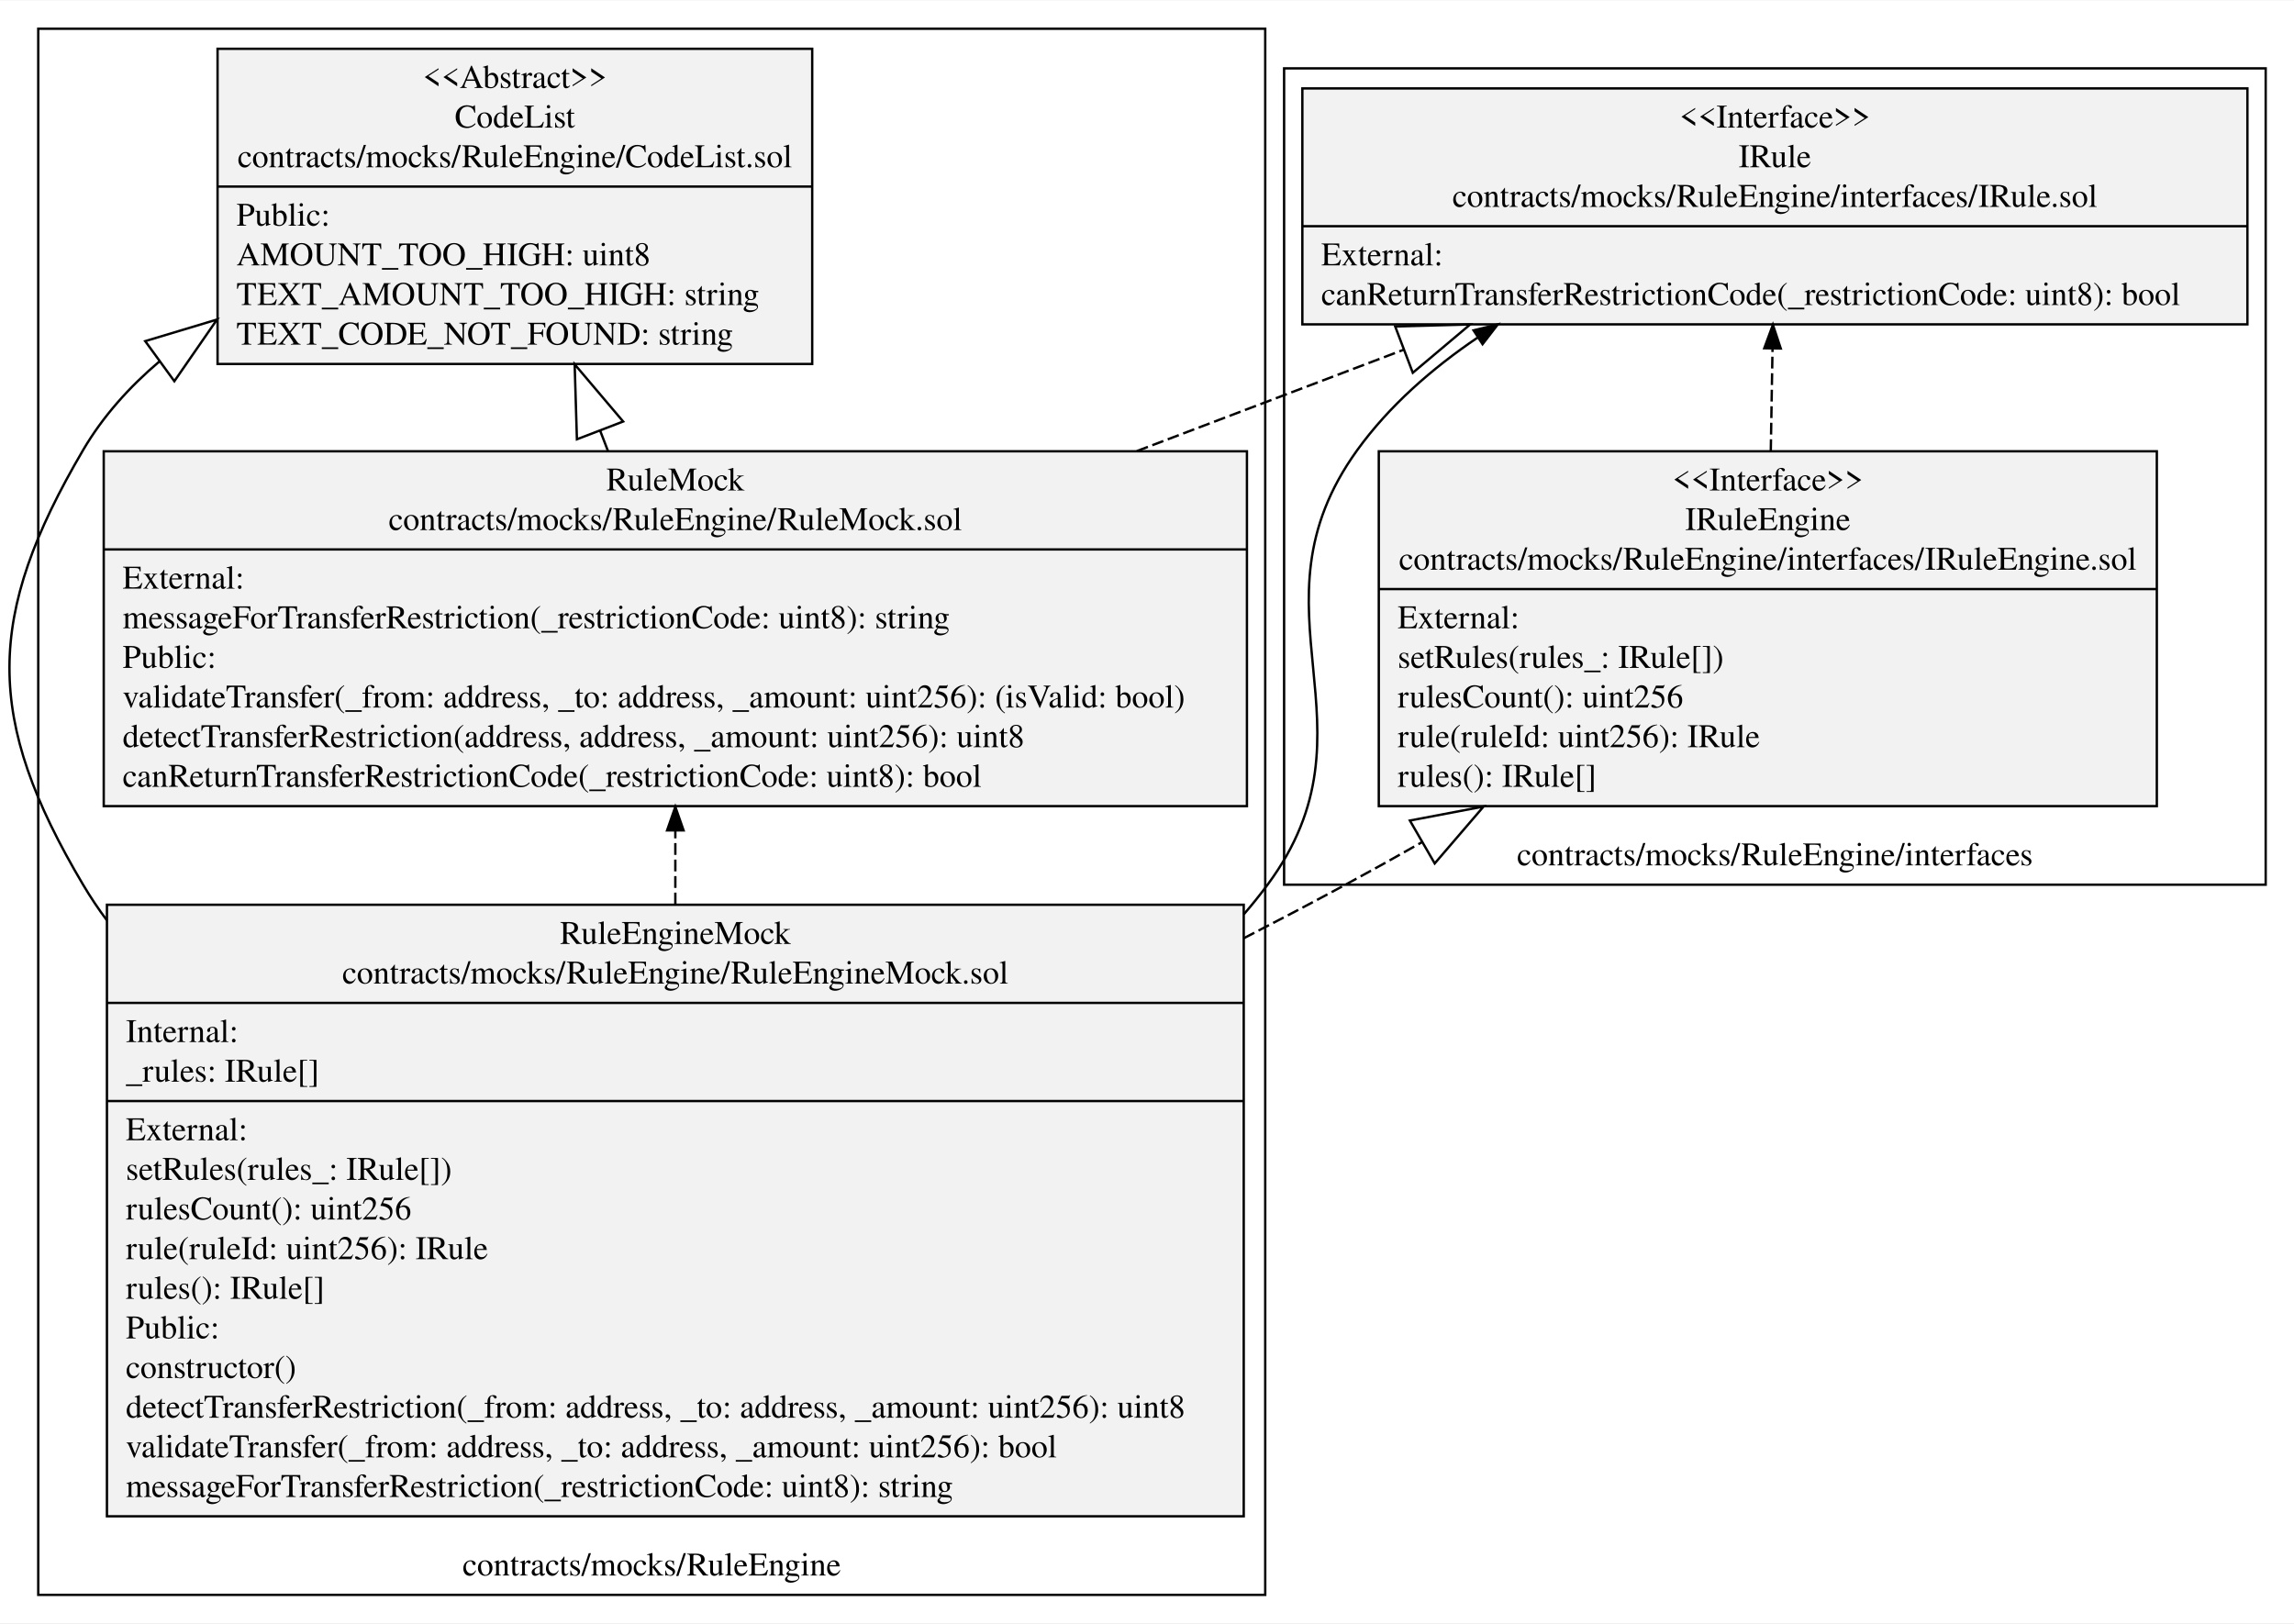
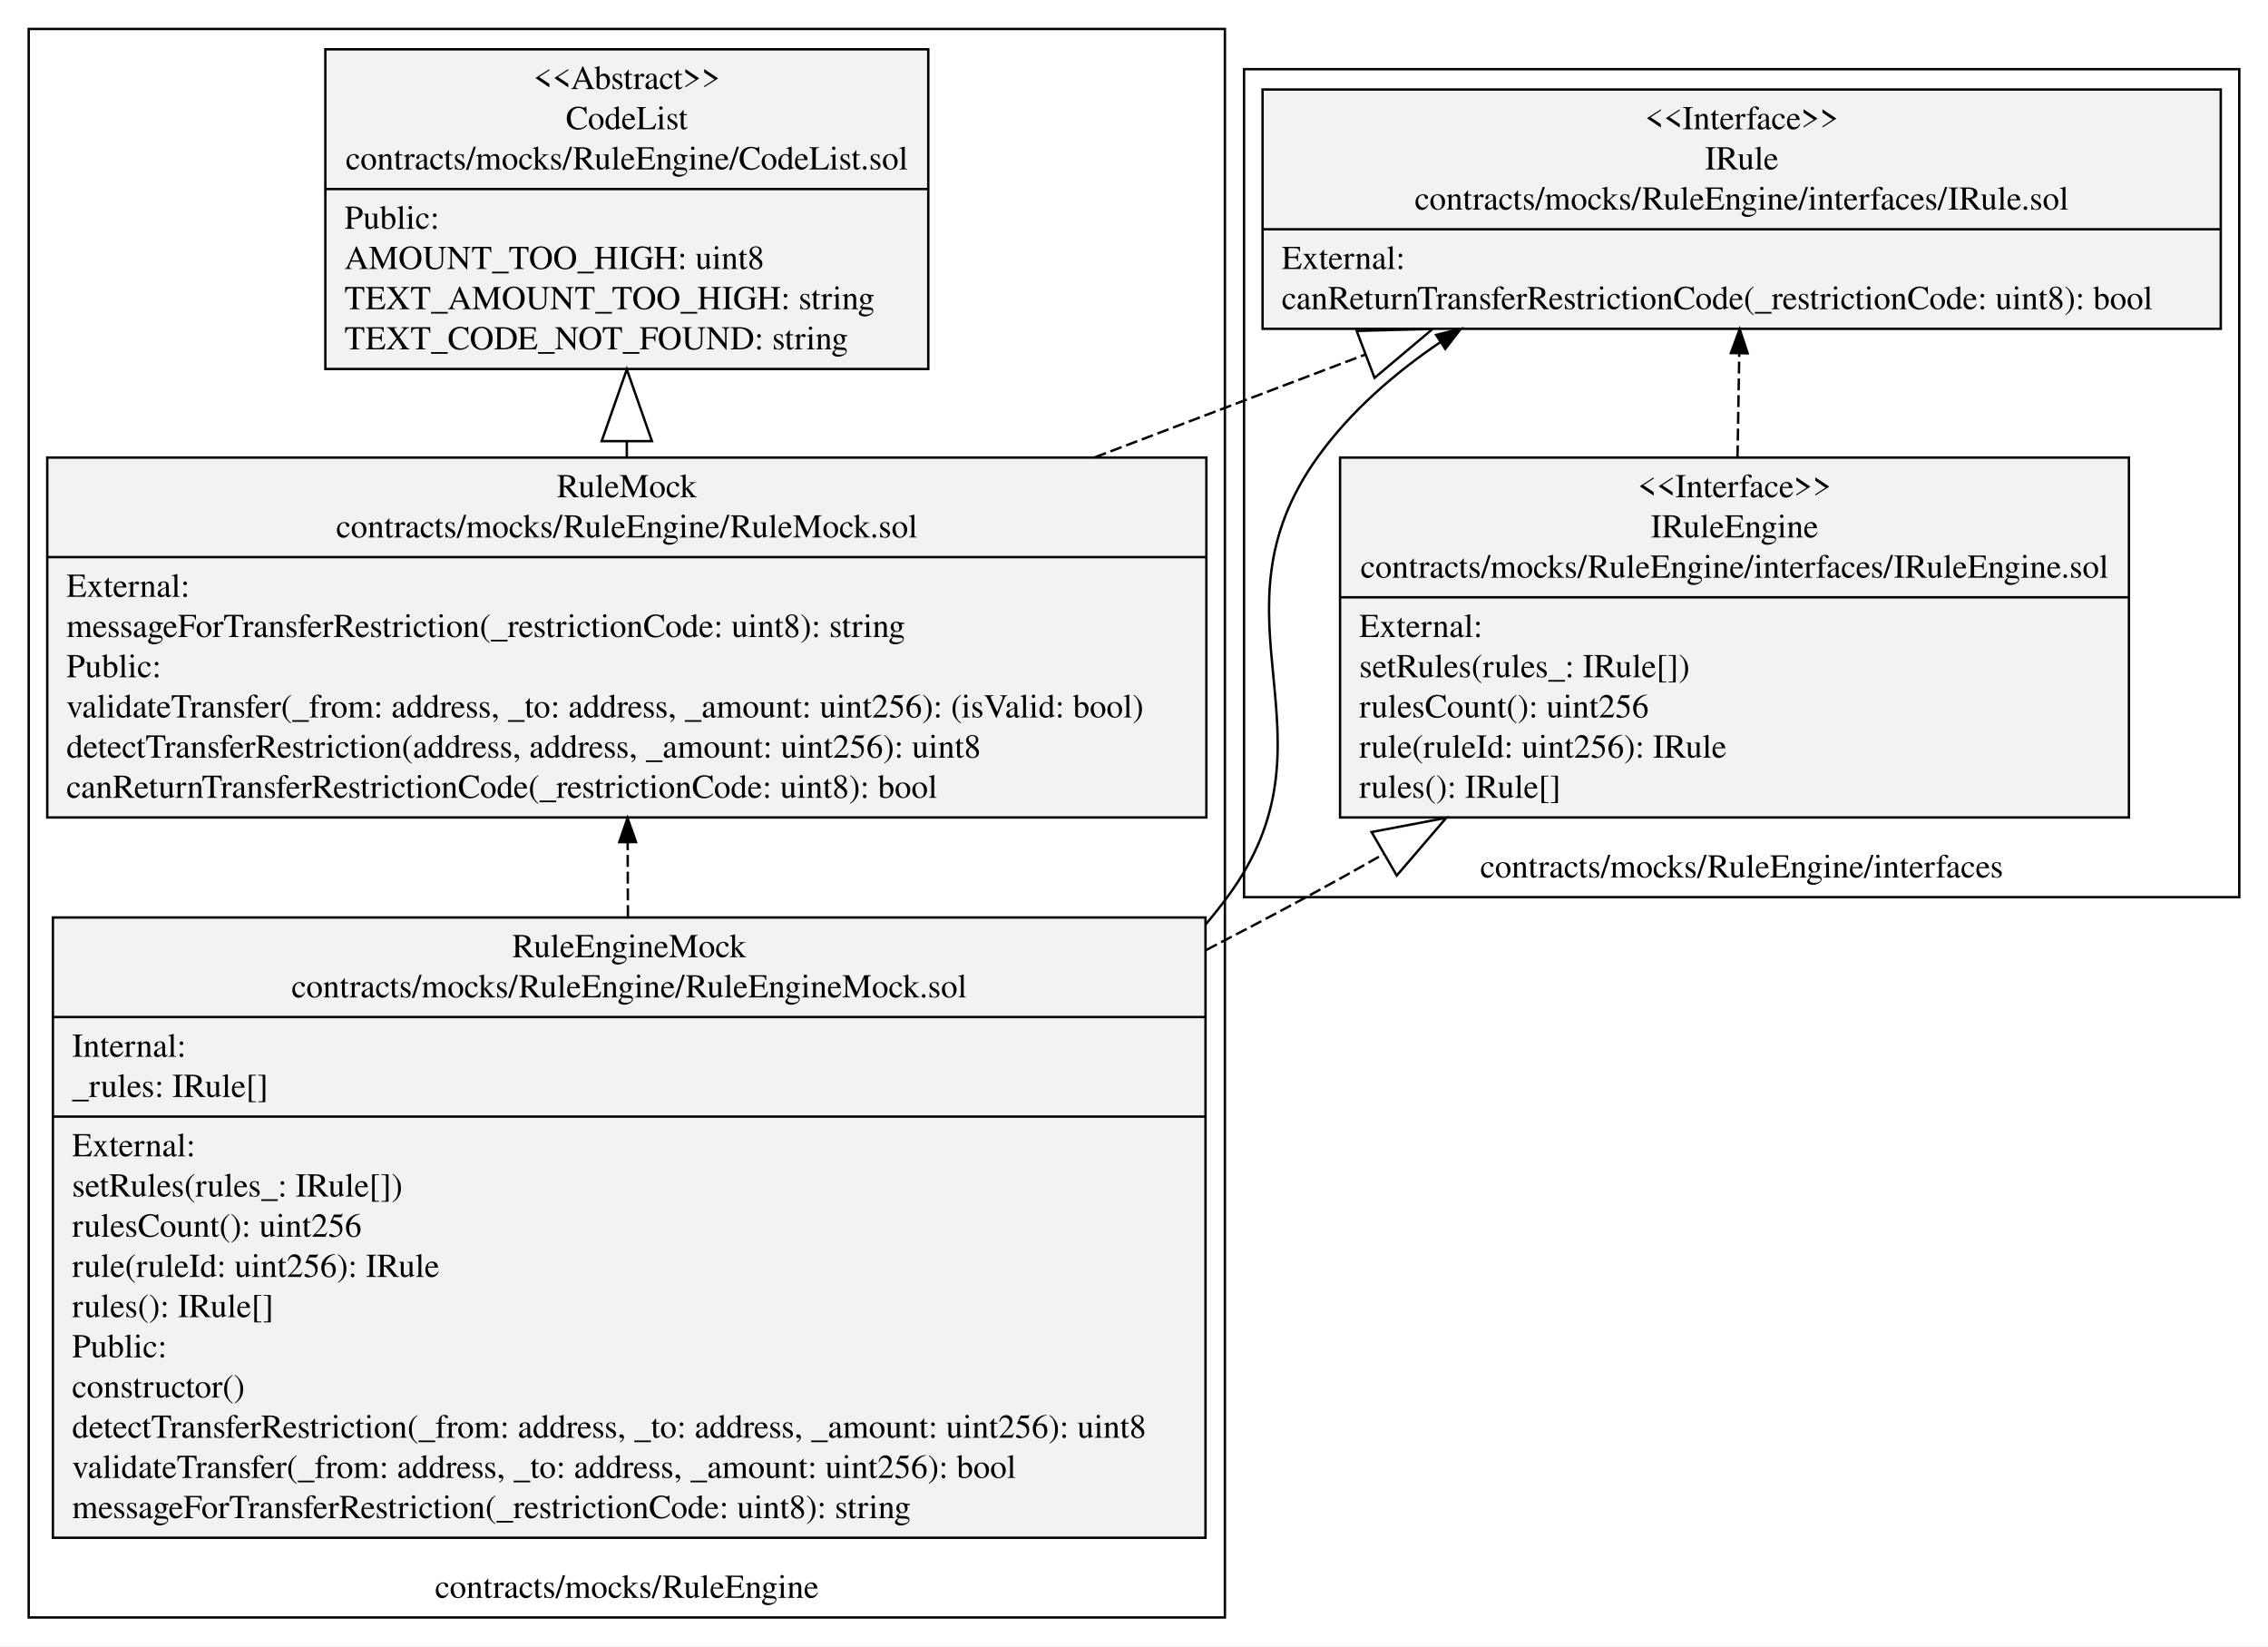
- <svg xmlns="http://www.w3.org/2000/svg" width="972pt" height="688pt" viewBox="0.00 0.00 972.21 687.80">
+ <svg xmlns="http://www.w3.org/2000/svg" width="948pt" height="688pt" viewBox="0.00 0.00 948.00 687.80">
  <g id="graph0" class="graph" transform="scale(1 1) rotate(0) translate(4 683.8)">
-     <polygon fill="white" stroke="transparent" points="-4,4 -4,-683.8 968.21,-683.8 968.21,4 -4,4" />
+     <polygon fill="white" stroke="transparent" points="-4,4 -4,-683.8 944,-683.8 944,4 -4,4" />
    <g id="clust1" class="cluster">
-       <polygon fill="white" stroke="black" points="12.21,-8 12.21,-671.8 532.21,-671.8 532.21,-8 12.21,-8" />
-       <text text-anchor="middle" x="272.21" y="-16.2" font-family="Times,serif" font-size="14.00">contracts/mocks/RuleEngine</text>
+       <polygon fill="white" stroke="black" points="8,-8 8,-671.8 508,-671.8 508,-8 8,-8" />
+       <text text-anchor="middle" x="258" y="-16.2" font-family="Times,serif" font-size="14.00">contracts/mocks/RuleEngine</text>
    </g>
    <g id="clust2" class="cluster">
-       <polygon fill="white" stroke="black" points="540.21,-309 540.21,-655 956.21,-655 956.21,-309 540.21,-309" />
-       <text text-anchor="middle" x="748.21" y="-317.2" font-family="Times,serif" font-size="14.00">contracts/mocks/RuleEngine/interfaces</text>
+       <polygon fill="white" stroke="black" points="516,-309 516,-655 932,-655 932,-309 516,-309" />
+       <text text-anchor="middle" x="724" y="-317.2" font-family="Times,serif" font-size="14.00">contracts/mocks/RuleEngine/interfaces</text>
    </g>
    <g id="node1" class="node">
-       <polygon fill="#f2f2f2" stroke="black" points="88.2,-529.7 88.2,-663.3 340.22,-663.3 340.22,-529.7 88.2,-529.7" />
-       <text text-anchor="middle" x="214.21" y="-646.7" font-family="Times,serif" font-size="14.00">&lt;&lt;Abstract&gt;&gt;</text>
-       <text text-anchor="middle" x="214.21" y="-629.9" font-family="Times,serif" font-size="14.00">CodeList</text>
-       <text text-anchor="middle" x="214.21" y="-613.1" font-family="Times,serif" font-size="14.00">contracts/mocks/RuleEngine/CodeList.sol</text>
-       <polyline fill="none" stroke="black" points="88.2,-604.9 340.22,-604.9 " />
-       <text text-anchor="start" x="96.2" y="-588.3" font-family="Times,serif" font-size="14.00">Public:</text>
-       <text text-anchor="start" x="96.2" y="-571.5" font-family="Times,serif" font-size="14.00">   AMOUNT_TOO_HIGH: uint8</text>
-       <text text-anchor="start" x="96.2" y="-554.7" font-family="Times,serif" font-size="14.00">   TEXT_AMOUNT_TOO_HIGH: string</text>
-       <text text-anchor="start" x="96.2" y="-537.9" font-family="Times,serif" font-size="14.00">   TEXT_CODE_NOT_FOUND: string</text>
+       <polygon fill="#f2f2f2" stroke="black" points="131.99,-529.7 131.99,-663.3 384.01,-663.3 384.01,-529.7 131.99,-529.7" />
+       <text text-anchor="middle" x="258" y="-646.7" font-family="Times,serif" font-size="14.00">&lt;&lt;Abstract&gt;&gt;</text>
+       <text text-anchor="middle" x="258" y="-629.9" font-family="Times,serif" font-size="14.00">CodeList</text>
+       <text text-anchor="middle" x="258" y="-613.1" font-family="Times,serif" font-size="14.00">contracts/mocks/RuleEngine/CodeList.sol</text>
+       <polyline fill="none" stroke="black" points="131.99,-604.9 384.01,-604.9 " />
+       <text text-anchor="start" x="139.99" y="-588.3" font-family="Times,serif" font-size="14.00">Public:</text>
+       <text text-anchor="start" x="139.99" y="-571.5" font-family="Times,serif" font-size="14.00">   AMOUNT_TOO_HIGH: uint8</text>
+       <text text-anchor="start" x="139.99" y="-554.7" font-family="Times,serif" font-size="14.00">   TEXT_AMOUNT_TOO_HIGH: string</text>
+       <text text-anchor="start" x="139.99" y="-537.9" font-family="Times,serif" font-size="14.00">   TEXT_CODE_NOT_FOUND: string</text>
    </g>
    <g id="node2" class="node">
-       <polygon fill="#f2f2f2" stroke="black" points="41.32,-41.3 41.32,-300.5 523.1,-300.5 523.1,-41.3 41.32,-41.3" />
-       <text text-anchor="middle" x="282.21" y="-283.9" font-family="Times,serif" font-size="14.00">RuleEngineMock</text>
-       <text text-anchor="middle" x="282.21" y="-267.1" font-family="Times,serif" font-size="14.00">contracts/mocks/RuleEngine/RuleEngineMock.sol</text>
-       <polyline fill="none" stroke="black" points="41.32,-258.9 523.1,-258.9 " />
-       <text text-anchor="start" x="49.32" y="-242.3" font-family="Times,serif" font-size="14.00">Internal:</text>
-       <text text-anchor="start" x="49.32" y="-225.5" font-family="Times,serif" font-size="14.00">   _rules: IRule[]</text>
-       <polyline fill="none" stroke="black" points="41.32,-217.3 523.1,-217.3 " />
-       <text text-anchor="start" x="49.32" y="-200.7" font-family="Times,serif" font-size="14.00">External:</text>
-       <text text-anchor="start" x="49.32" y="-183.9" font-family="Times,serif" font-size="14.00">    setRules(rules_: IRule[])</text>
-       <text text-anchor="start" x="49.32" y="-167.1" font-family="Times,serif" font-size="14.00">    rulesCount(): uint256</text>
-       <text text-anchor="start" x="49.32" y="-150.3" font-family="Times,serif" font-size="14.00">    rule(ruleId: uint256): IRule</text>
-       <text text-anchor="start" x="49.32" y="-133.5" font-family="Times,serif" font-size="14.00">    rules(): IRule[]</text>
-       <text text-anchor="start" x="49.32" y="-116.7" font-family="Times,serif" font-size="14.00">Public:</text>
-       <text text-anchor="start" x="49.32" y="-99.9" font-family="Times,serif" font-size="14.00">    constructor()</text>
-       <text text-anchor="start" x="49.32" y="-83.1" font-family="Times,serif" font-size="14.00">    detectTransferRestriction(_from: address, _to: address, _amount: uint256): uint8</text>
-       <text text-anchor="start" x="49.32" y="-66.3" font-family="Times,serif" font-size="14.00">    validateTransfer(_from: address, _to: address, _amount: uint256): bool</text>
-       <text text-anchor="start" x="49.32" y="-49.5" font-family="Times,serif" font-size="14.00">    messageForTransferRestriction(_restrictionCode: uint8): string</text>
+       <polygon fill="#f2f2f2" stroke="black" points="18.11,-41.3 18.11,-300.5 499.89,-300.5 499.89,-41.3 18.11,-41.3" />
+       <text text-anchor="middle" x="259" y="-283.9" font-family="Times,serif" font-size="14.00">RuleEngineMock</text>
+       <text text-anchor="middle" x="259" y="-267.1" font-family="Times,serif" font-size="14.00">contracts/mocks/RuleEngine/RuleEngineMock.sol</text>
+       <polyline fill="none" stroke="black" points="18.11,-258.9 499.89,-258.9 " />
+       <text text-anchor="start" x="26.11" y="-242.3" font-family="Times,serif" font-size="14.00">Internal:</text>
+       <text text-anchor="start" x="26.11" y="-225.5" font-family="Times,serif" font-size="14.00">   _rules: IRule[]</text>
+       <polyline fill="none" stroke="black" points="18.11,-217.3 499.89,-217.3 " />
+       <text text-anchor="start" x="26.11" y="-200.7" font-family="Times,serif" font-size="14.00">External:</text>
+       <text text-anchor="start" x="26.11" y="-183.9" font-family="Times,serif" font-size="14.00">    setRules(rules_: IRule[])</text>
+       <text text-anchor="start" x="26.11" y="-167.1" font-family="Times,serif" font-size="14.00">    rulesCount(): uint256</text>
+       <text text-anchor="start" x="26.11" y="-150.3" font-family="Times,serif" font-size="14.00">    rule(ruleId: uint256): IRule</text>
+       <text text-anchor="start" x="26.11" y="-133.5" font-family="Times,serif" font-size="14.00">    rules(): IRule[]</text>
+       <text text-anchor="start" x="26.11" y="-116.7" font-family="Times,serif" font-size="14.00">Public:</text>
+       <text text-anchor="start" x="26.11" y="-99.9" font-family="Times,serif" font-size="14.00">    constructor()</text>
+       <text text-anchor="start" x="26.11" y="-83.1" font-family="Times,serif" font-size="14.00">    detectTransferRestriction(_from: address, _to: address, _amount: uint256): uint8</text>
+       <text text-anchor="start" x="26.11" y="-66.3" font-family="Times,serif" font-size="14.00">    validateTransfer(_from: address, _to: address, _amount: uint256): bool</text>
+       <text text-anchor="start" x="26.11" y="-49.5" font-family="Times,serif" font-size="14.00">    messageForTransferRestriction(_restrictionCode: uint8): string</text>
+     </g>
+     <g id="node3" class="node">
+       <polygon fill="#f2f2f2" stroke="black" points="15.75,-342.3 15.75,-492.7 500.25,-492.7 500.25,-342.3 15.75,-342.3" />
+       <text text-anchor="middle" x="258" y="-476.1" font-family="Times,serif" font-size="14.00">RuleMock</text>
+       <text text-anchor="middle" x="258" y="-459.3" font-family="Times,serif" font-size="14.00">contracts/mocks/RuleEngine/RuleMock.sol</text>
+       <polyline fill="none" stroke="black" points="15.75,-451.1 500.25,-451.1 " />
+       <text text-anchor="start" x="23.75" y="-434.5" font-family="Times,serif" font-size="14.00">External:</text>
+       <text text-anchor="start" x="23.75" y="-417.7" font-family="Times,serif" font-size="14.00">    messageForTransferRestriction(_restrictionCode: uint8): string</text>
+       <text text-anchor="start" x="23.75" y="-400.9" font-family="Times,serif" font-size="14.00">Public:</text>
+       <text text-anchor="start" x="23.75" y="-384.1" font-family="Times,serif" font-size="14.00">    validateTransfer(_from: address, _to: address, _amount: uint256): (isValid: bool)</text>
+       <text text-anchor="start" x="23.75" y="-367.3" font-family="Times,serif" font-size="14.00">    detectTransferRestriction(address, address, _amount: uint256): uint8</text>
+       <text text-anchor="start" x="23.75" y="-350.5" font-family="Times,serif" font-size="14.00">    canReturnTransferRestrictionCode(_restrictionCode: uint8): bool</text>
+     </g>
+     <g id="edge3" class="edge">
+       <path fill="none" stroke="black" stroke-dasharray="5,2" d="M258.47,-300.65C258.43,-311.26 258.39,-321.82 258.35,-331.98" />
+       <polygon fill="black" stroke="black" points="254.85,-331.99 258.3,-342.01 261.85,-332.02 254.85,-331.99" />
+     </g>
+     <g id="node4" class="node">
+       <polygon fill="#f2f2f2" stroke="black" points="523.74,-546.5 523.74,-646.5 924.26,-646.5 924.26,-546.5 523.74,-546.5" />
+       <text text-anchor="middle" x="724" y="-629.9" font-family="Times,serif" font-size="14.00">&lt;&lt;Interface&gt;&gt;</text>
+       <text text-anchor="middle" x="724" y="-613.1" font-family="Times,serif" font-size="14.00">IRule</text>
+       <text text-anchor="middle" x="724" y="-596.3" font-family="Times,serif" font-size="14.00">contracts/mocks/RuleEngine/interfaces/IRule.sol</text>
+       <polyline fill="none" stroke="black" points="523.74,-588.1 924.26,-588.1 " />
+       <text text-anchor="start" x="531.74" y="-571.5" font-family="Times,serif" font-size="14.00">External:</text>
+       <text text-anchor="start" x="531.74" y="-554.7" font-family="Times,serif" font-size="14.00">     canReturnTransferRestrictionCode(_restrictionCode: uint8): bool</text>
    </g>
    <g id="edge2" class="edge">
-       <path fill="none" stroke="black" d="M41.32,-293.86C37.69,-298.72 34.31,-303.77 31.21,-309 -10.56,-379.41 -10.22,-422.59 31.21,-493.2 39.61,-507.52 50.83,-519.99 63.6,-530.81" />
-       <polygon fill="none" stroke="black" points="57.54,-539.39 87.97,-548.54 69.89,-522.4 57.54,-539.39" />
+       <path fill="none" stroke="black" d="M499.98,-297.64C503.12,-301.33 506.13,-305.12 509,-309 558.67,-376.23 498.09,-425.42 547,-493.2 560.54,-511.96 578.66,-527.8 598.15,-540.99" />
+       <polygon fill="black" stroke="black" points="596.29,-543.96 606.58,-546.48 600.11,-538.09 596.29,-543.96" />
    </g>
-     <g id="node3" class="node">
-       <polygon fill="#f2f2f2" stroke="black" points="39.96,-342.3 39.96,-492.7 524.46,-492.7 524.46,-342.3 39.96,-342.3" />
-       <text text-anchor="middle" x="282.21" y="-476.1" font-family="Times,serif" font-size="14.00">RuleMock</text>
-       <text text-anchor="middle" x="282.21" y="-459.3" font-family="Times,serif" font-size="14.00">contracts/mocks/RuleEngine/RuleMock.sol</text>
-       <polyline fill="none" stroke="black" points="39.96,-451.1 524.46,-451.1 " />
-       <text text-anchor="start" x="47.96" y="-434.5" font-family="Times,serif" font-size="14.00">External:</text>
-       <text text-anchor="start" x="47.96" y="-417.7" font-family="Times,serif" font-size="14.00">    messageForTransferRestriction(_restrictionCode: uint8): string</text>
-       <text text-anchor="start" x="47.96" y="-400.9" font-family="Times,serif" font-size="14.00">Public:</text>
-       <text text-anchor="start" x="47.96" y="-384.1" font-family="Times,serif" font-size="14.00">    validateTransfer(_from: address, _to: address, _amount: uint256): (isValid: bool)</text>
-       <text text-anchor="start" x="47.96" y="-367.3" font-family="Times,serif" font-size="14.00">    detectTransferRestriction(address, address, _amount: uint256): uint8</text>
-       <text text-anchor="start" x="47.96" y="-350.5" font-family="Times,serif" font-size="14.00">    canReturnTransferRestrictionCode(_restrictionCode: uint8): bool</text>
+     <g id="node5" class="node">
+       <polygon fill="#f2f2f2" stroke="black" points="556.13,-342.3 556.13,-492.7 885.87,-492.7 885.87,-342.3 556.13,-342.3" />
+       <text text-anchor="middle" x="721" y="-476.1" font-family="Times,serif" font-size="14.00">&lt;&lt;Interface&gt;&gt;</text>
+       <text text-anchor="middle" x="721" y="-459.3" font-family="Times,serif" font-size="14.00">IRuleEngine</text>
+       <text text-anchor="middle" x="721" y="-442.5" font-family="Times,serif" font-size="14.00">contracts/mocks/RuleEngine/interfaces/IRuleEngine.sol</text>
+       <polyline fill="none" stroke="black" points="556.13,-434.3 885.87,-434.3 " />
+       <text text-anchor="start" x="564.13" y="-417.7" font-family="Times,serif" font-size="14.00">External:</text>
+       <text text-anchor="start" x="564.13" y="-400.9" font-family="Times,serif" font-size="14.00">     setRules(rules_: IRule[])</text>
+       <text text-anchor="start" x="564.13" y="-384.1" font-family="Times,serif" font-size="14.00">     rulesCount(): uint256</text>
+       <text text-anchor="start" x="564.13" y="-367.3" font-family="Times,serif" font-size="14.00">     rule(ruleId: uint256): IRule</text>
+       <text text-anchor="start" x="564.13" y="-350.5" font-family="Times,serif" font-size="14.00">     rules(): IRule[]</text>
+     </g>
+     <g id="edge1" class="edge">
+       <path fill="none" stroke="black" stroke-dasharray="5,2" d="M500.21,-286.93C514.42,-294.27 528.44,-301.66 542,-309 552.61,-314.74 563.49,-320.81 574.38,-327.02" />
+       <polygon fill="none" stroke="black" points="569.3,-336.21 600.53,-342.15 579.82,-318.03 569.3,-336.21" />
+     </g>
+     <g id="edge5" class="edge">
+       <path fill="none" stroke="black" d="M258,-492.79C258,-494.99 258,-497.19 258,-499.4" />
+       <polygon fill="none" stroke="black" points="247.5,-499.56 258,-529.56 268.5,-499.56 247.5,-499.56" />
    </g>
    <g id="edge4" class="edge">
-       <path fill="none" stroke="black" stroke-dasharray="5,2" d="M282.21,-300.65C282.21,-311.26 282.21,-321.82 282.21,-331.98" />
-       <polygon fill="black" stroke="black" points="278.71,-332.01 282.21,-342.01 285.71,-332.01 278.71,-332.01" />
-     </g>
-     <g id="node4" class="node">
-       <polygon fill="#f2f2f2" stroke="black" points="547.95,-546.5 547.95,-646.5 948.47,-646.5 948.47,-546.5 547.95,-546.5" />
-       <text text-anchor="middle" x="748.21" y="-629.9" font-family="Times,serif" font-size="14.00">&lt;&lt;Interface&gt;&gt;</text>
-       <text text-anchor="middle" x="748.21" y="-613.1" font-family="Times,serif" font-size="14.00">IRule</text>
-       <text text-anchor="middle" x="748.21" y="-596.3" font-family="Times,serif" font-size="14.00">contracts/mocks/RuleEngine/interfaces/IRule.sol</text>
-       <polyline fill="none" stroke="black" points="547.95,-588.1 948.47,-588.1 " />
-       <text text-anchor="start" x="555.95" y="-571.5" font-family="Times,serif" font-size="14.00">External:</text>
-       <text text-anchor="start" x="555.95" y="-554.7" font-family="Times,serif" font-size="14.00">     canReturnTransferRestrictionCode(_restrictionCode: uint8): bool</text>
-     </g>
-     <g id="edge3" class="edge">
-       <path fill="none" stroke="black" d="M523.17,-296.48C526.68,-300.54 530.03,-304.71 533.21,-309 582.94,-376.19 522.29,-425.42 571.21,-493.2 584.75,-511.96 602.87,-527.8 622.36,-540.99" />
-       <polygon fill="black" stroke="black" points="620.5,-543.96 630.79,-546.48 624.32,-538.09 620.5,-543.96" />
-     </g>
-     <g id="node5" class="node">
-       <polygon fill="#f2f2f2" stroke="black" points="580.34,-342.3 580.34,-492.7 910.08,-492.7 910.08,-342.3 580.34,-342.3" />
-       <text text-anchor="middle" x="745.21" y="-476.1" font-family="Times,serif" font-size="14.00">&lt;&lt;Interface&gt;&gt;</text>
-       <text text-anchor="middle" x="745.21" y="-459.3" font-family="Times,serif" font-size="14.00">IRuleEngine</text>
-       <text text-anchor="middle" x="745.21" y="-442.5" font-family="Times,serif" font-size="14.00">contracts/mocks/RuleEngine/interfaces/IRuleEngine.sol</text>
-       <polyline fill="none" stroke="black" points="580.34,-434.3 910.08,-434.3 " />
-       <text text-anchor="start" x="588.34" y="-417.7" font-family="Times,serif" font-size="14.00">External:</text>
-       <text text-anchor="start" x="588.34" y="-400.9" font-family="Times,serif" font-size="14.00">     setRules(rules_: IRule[])</text>
-       <text text-anchor="start" x="588.34" y="-384.1" font-family="Times,serif" font-size="14.00">     rulesCount(): uint256</text>
-       <text text-anchor="start" x="588.34" y="-367.3" font-family="Times,serif" font-size="14.00">     rule(ruleId: uint256): IRule</text>
-       <text text-anchor="start" x="588.34" y="-350.5" font-family="Times,serif" font-size="14.00">     rules(): IRule[]</text>
-     </g>
-     <g id="edge1" class="edge">
-       <path fill="none" stroke="black" stroke-dasharray="5,2" d="M523.15,-286.32C537.79,-293.86 552.24,-301.45 566.21,-309 576.82,-314.73 587.7,-320.79 598.6,-327" />
-       <polygon fill="none" stroke="black" points="593.52,-336.19 624.75,-342.13 604.04,-318.01 593.52,-336.19" />
+       <path fill="none" stroke="black" stroke-dasharray="5,2" d="M453.6,-492.79C491.33,-507.13 530.4,-521.97 566.72,-535.76" />
+       <polygon fill="none" stroke="black" points="563.08,-545.61 594.86,-546.45 570.54,-525.98 563.08,-545.61" />
    </g>
    <g id="edge6" class="edge">
-       <path fill="none" stroke="black" d="M253.67,-492.79C252.57,-495.65 251.46,-498.54 250.35,-501.42" />
-       <polygon fill="none" stroke="black" points="240.5,-497.79 239.54,-529.56 260.1,-505.32 240.5,-497.79" />
-     </g>
-     <g id="edge5" class="edge">
-       <path fill="none" stroke="black" stroke-dasharray="5,2" d="M477.81,-492.79C515.54,-507.13 554.61,-521.97 590.93,-535.76" />
-       <polygon fill="none" stroke="black" points="587.29,-545.61 619.06,-546.45 594.75,-525.98 587.29,-545.61" />
-     </g>
-     <g id="edge7" class="edge">
-       <path fill="none" stroke="black" stroke-dasharray="5,2" d="M746.47,-492.79C746.71,-507.19 746.96,-522.11 747.2,-535.96" />
-       <polygon fill="black" stroke="black" points="743.71,-536.38 747.37,-546.32 750.7,-536.26 743.71,-536.38" />
+       <path fill="none" stroke="black" stroke-dasharray="5,2" d="M722.26,-492.79C722.5,-507.19 722.76,-522.11 722.99,-535.96" />
+       <polygon fill="black" stroke="black" points="719.5,-536.38 723.17,-546.32 726.5,-536.26 719.5,-536.38" />
    </g>
  </g>
</svg>
